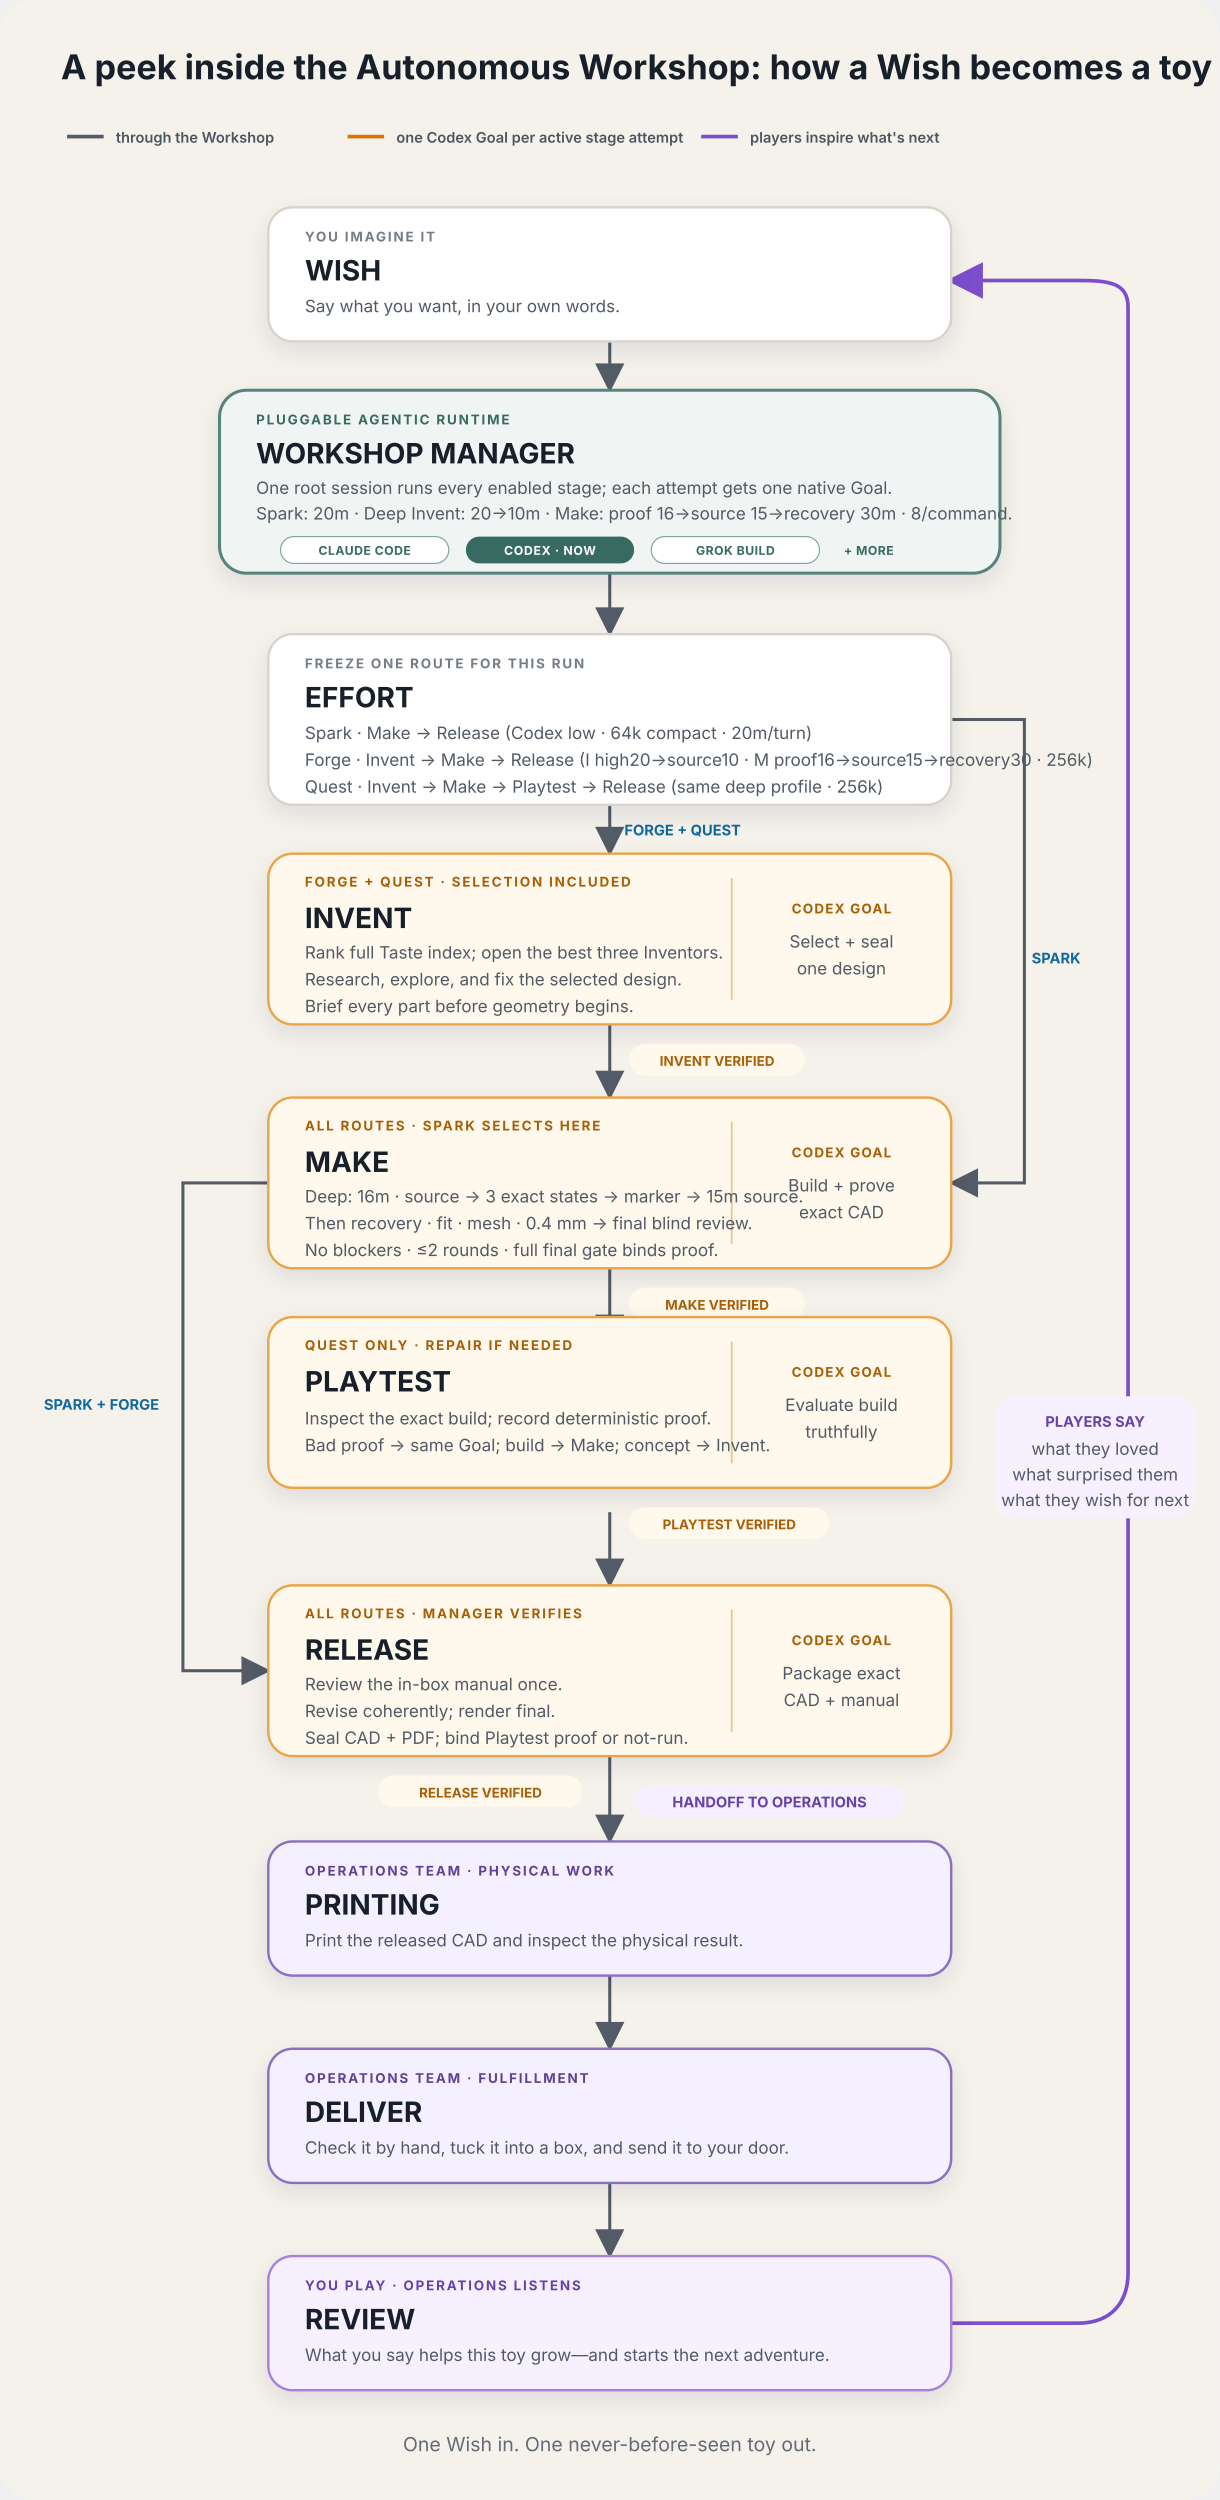
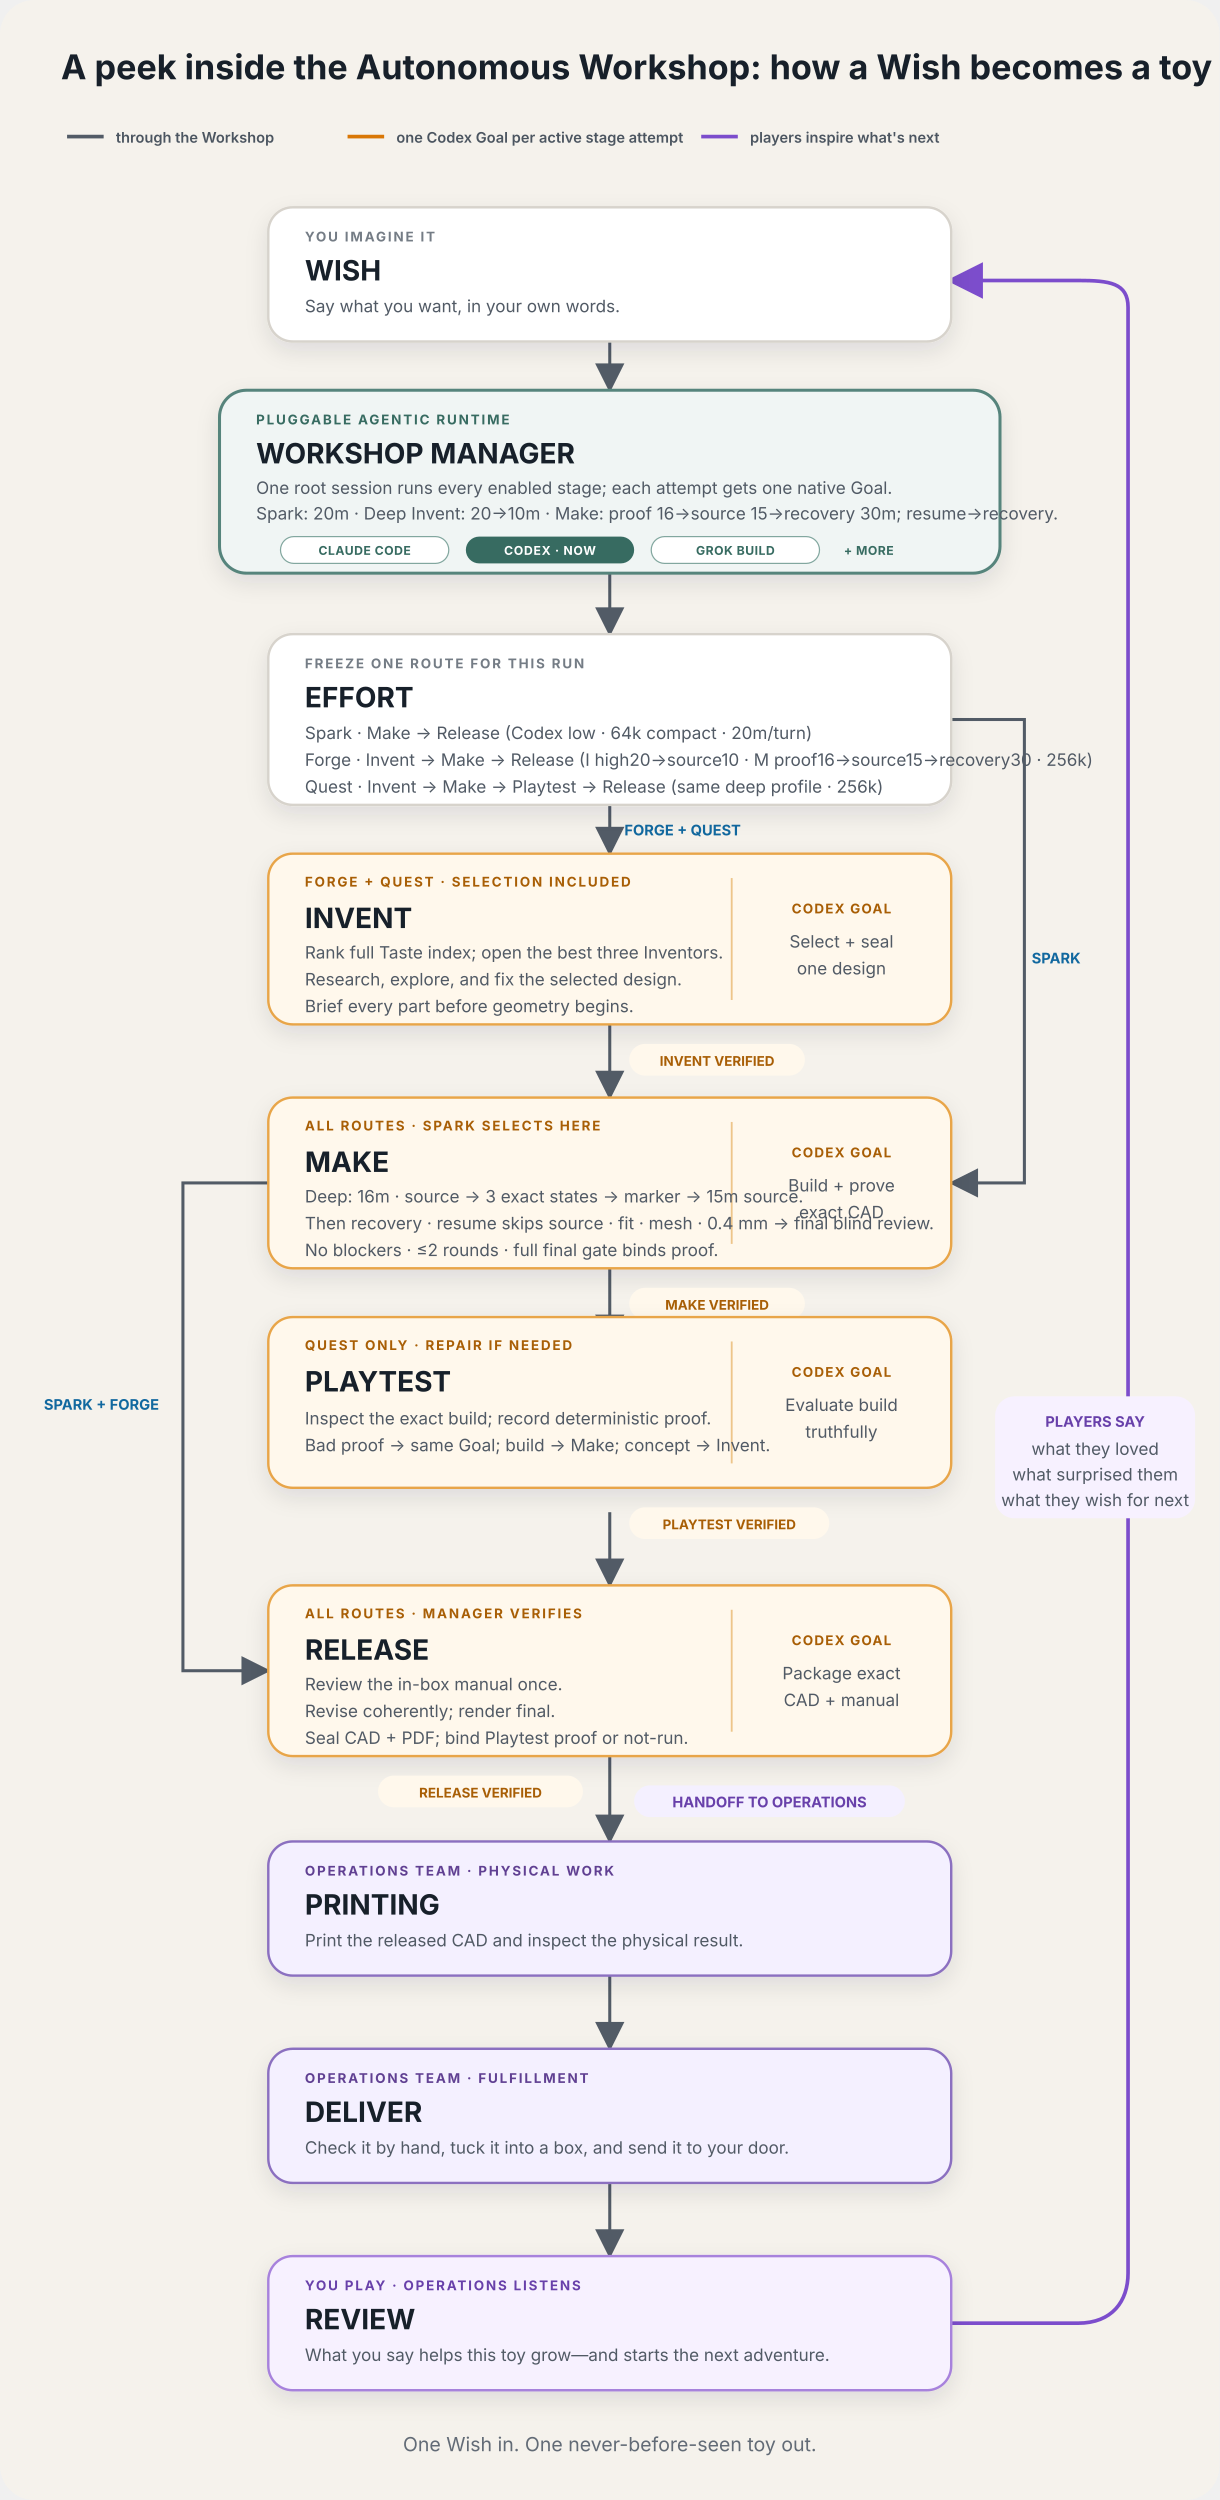
<svg xmlns="http://www.w3.org/2000/svg" viewBox="0 0 1000 2050" role="img" aria-labelledby="title description">
  <defs>
    <filter id="shadow" x="-20%" y="-20%" width="140%" height="160%">
      <feDropShadow dx="0" dy="7" stdDeviation="9" flood-color="#17202a" flood-opacity="0.10" />
    </filter>
    <marker id="arrow-main" viewBox="0 0 12 12" markerWidth="24" markerHeight="24" refX="11" refY="6" orient="auto" markerUnits="userSpaceOnUse" overflow="visible">
      <polygon points="0,0 12,6 0,12" fill="#525b66" />
    </marker>
    <marker id="arrow-ai" markerWidth="10" markerHeight="10" refX="8" refY="5" orient="auto" markerUnits="strokeWidth">
      <path d="M 0 0 L 10 5 L 0 10 z" fill="#1675b8" />
    </marker>
    <marker id="arrow-human" markerWidth="10" markerHeight="10" refX="8" refY="5" orient="auto" markerUnits="strokeWidth">
      <path d="M 0 0 L 10 5 L 0 10 z" fill="#7c4dcc" />
    </marker>
    <style>
      .title { font: 700 28px -apple-system, BlinkMacSystemFont, "Segoe UI", sans-serif; fill: #17202a; }
      .subtitle { font: 400 16px -apple-system, BlinkMacSystemFont, "Segoe UI", sans-serif; fill: #626b76; }
      .legend { font: 600 12px -apple-system, BlinkMacSystemFont, "Segoe UI", sans-serif; fill: #4b5560; }
      .node { fill: #ffffff; stroke: #d7d3cc; stroke-width: 2; }
      .node-manager { fill: #f0f5f4; stroke: #56847c; stroke-width: 2.5; }
      .node-internal { fill: #fff8ec; stroke: #e8a548; stroke-width: 2; }
      .node-ai { fill: #eef8ff; stroke: #67aee0; stroke-width: 2; }
      .node-human { fill: #f7f1ff; stroke: #a782dc; stroke-width: 2; }
      .node-ops { fill: #f4f0ff; stroke: #8b6fc0; stroke-width: 2; }
      .eyebrow { font: 700 11px -apple-system, BlinkMacSystemFont, "Segoe UI", sans-serif; letter-spacing: 1.5px; fill: #747c85; }
      .eyebrow-manager { fill: #376b61; }
      .eyebrow-internal { fill: #a85e05; }
      .eyebrow-ai { fill: #11689f; }
      .eyebrow-human { fill: #6840aa; }
      .eyebrow-ops { fill: #604092; }
      .heading { font: 700 23px -apple-system, BlinkMacSystemFont, "Segoe UI", sans-serif; fill: #17202a; }
      .body { font: 400 14px -apple-system, BlinkMacSystemFont, "Segoe UI", sans-serif; fill: #515a65; }
      .pill-now { fill: #376b61; }
      .pill-future { fill: #ffffff; stroke: #82a79f; stroke-width: 1; }
      .pill-now-text { font: 700 10px -apple-system, BlinkMacSystemFont, "Segoe UI", sans-serif; letter-spacing: 0.6px; fill: #ffffff; }
      .pill-future-text { font: 700 10px -apple-system, BlinkMacSystemFont, "Segoe UI", sans-serif; letter-spacing: 0.4px; fill: #376b61; }
      .goal-copy { font: 700 11px -apple-system, BlinkMacSystemFont, "Segoe UI", sans-serif; letter-spacing: 1px; fill: #a85e05; }
      .gate { font: 700 11px -apple-system, BlinkMacSystemFont, "Segoe UI", sans-serif; fill: #a85e05; }
      .gate-ai { font: 700 11px -apple-system, BlinkMacSystemFont, "Segoe UI", sans-serif; fill: #11689f; }
      .edge-label-ai { font: 700 12px -apple-system, BlinkMacSystemFont, "Segoe UI", sans-serif; fill: #11689f; }
      .edge-label-human { font: 700 12px -apple-system, BlinkMacSystemFont, "Segoe UI", sans-serif; fill: #6840aa; }
      .flow { fill: none; stroke: #525b66; stroke-width: 2.5; marker-end: url(#arrow-main); }
      .feedback-ai { fill: none; stroke: #1675b8; stroke-width: 3; marker-end: url(#arrow-ai); }
      .feedback-human { fill: none; stroke: #7c4dcc; stroke-width: 3; marker-end: url(#arrow-human); }
    </style>
  </defs>
  <rect width="1000" height="2050" rx="28" fill="#f5f2ec" />
  <text x="50" y="65" class="title">A peek inside the Autonomous Workshop: how a Wish becomes a toy</text>
  <g transform="translate(55 112)">
    <g>
      <line x1="0" y1="0" x2="30" y2="0" stroke="#525b66" stroke-width="3" />
      <text x="40" y="5" class="legend">through the Workshop</text>
    </g>
    <g transform="translate(230 0)">
      <line x1="0" y1="0" x2="30" y2="0" stroke="#d97706" stroke-width="3" />
      <text x="40" y="5" class="legend">one Codex Goal per active stage attempt</text>
    </g>
    <g transform="translate(520 0)">
      <line x1="0" y1="0" x2="30" y2="0" stroke="#7c4dcc" stroke-width="3" />
      <text x="40" y="5" class="legend">players inspire what's next</text>
    </g>
  </g>
  <path class="flow" d="M 500 280 V 320" />
  <path class="flow" d="M 500 470 V 520" />
  <path class="flow" d="M 500 660 V 700" />
  <path class="flow" d="M 500 840 V 900" />
  <path class="flow" d="M 500 1040 V 1100" />
  <path class="flow" d="M 500 1240 V 1300" />
  <path class="flow" d="M 500 1440 V 1510" />
  <path class="flow" d="M 500 1620 V 1680" />
  <path class="flow" d="M 500 1790 V 1850" />
  <path class="flow" d="M 780 590 H 840 V 970 H 780" />
  <path class="flow" d="M 220 970 H 150 V 1370 H 220" />
  <text x="846" y="790" class="edge-label-ai">SPARK</text>
  <text x="36" y="1156" class="edge-label-ai">SPARK + FORGE</text>
  <text x="512" y="685" class="edge-label-ai">FORGE + QUEST</text>
  <path class="feedback-human" d="M 780 1905 H 884 C 912 1905, 925 1887, 925 1864 V 252 C 925 232, 910 230, 884 230 H 782" />
  <g>
    <rect x="816" y="1145" width="164" height="100" rx="16" fill="#f7f1ff" />
    <text x="898" y="1170" text-anchor="middle" class="edge-label-human">PLAYERS SAY</text>
    <text x="898" y="1193" text-anchor="middle" class="body">what they loved</text>
    <text x="898" y="1214" text-anchor="middle" class="body">what surprised them</text>
    <text x="898" y="1235" text-anchor="middle" class="body">what they wish for next</text>
  </g>
  <g filter="url(#shadow)">
    <rect class="node" x="220" y="170" width="560" height="110" rx="20" />
  </g>
  <text x="250" y="198" class="eyebrow">YOU IMAGINE IT</text>
  <text x="250" y="230" class="heading">WISH</text>
  <text x="250" y="256" class="body">Say what you want, in your own words.</text>
  <g filter="url(#shadow)">
    <rect class="node-manager" x="180" y="320" width="640" height="150" rx="22" />
  </g>
  <text x="210" y="348" class="eyebrow eyebrow-manager">PLUGGABLE AGENTIC RUNTIME</text>
  <text x="210" y="380" class="heading">WORKSHOP MANAGER</text>
  <text x="210" y="405" class="body">One root session runs every enabled stage; each attempt gets one native Goal.</text>
-   <text x="210" y="426" class="body">Spark: 20m · Deep Invent: 20→10m · Make: proof 16→source 15→recovery 30m · 8/command.</text>
+   <text x="210" y="426" class="body">Spark: 20m · Deep Invent: 20→10m · Make: proof 16→source 15→recovery 30m; resume→recovery.</text>
  <rect x="230" y="440" width="138" height="22" rx="11" class="pill-future" />
  <text x="299" y="455" text-anchor="middle" class="pill-future-text">CLAUDE CODE</text>
  <rect x="382" y="440" width="138" height="22" rx="11" class="pill-now" />
  <text x="451" y="455" text-anchor="middle" class="pill-now-text">CODEX · NOW</text>
  <rect x="534" y="440" width="138" height="22" rx="11" class="pill-future" />
  <text x="603" y="455" text-anchor="middle" class="pill-future-text">GROK BUILD</text>
  <text x="692" y="455" class="pill-future-text">+ MORE</text>
  <g filter="url(#shadow)">
    <rect class="node" x="220" y="520" width="560" height="140" rx="20" />
  </g>
  <text x="250" y="548" class="eyebrow">FREEZE ONE ROUTE FOR THIS RUN</text>
  <text x="250" y="580" class="heading">EFFORT</text>
  <text x="250" y="606" class="body">Spark · Make → Release (Codex low · 64k compact · 20m/turn)</text>
  <text x="250" y="628" class="body">Forge · Invent → Make → Release (I high20→source10 · M proof16→source15→recovery30 · 256k)</text>
  <text x="250" y="650" class="body">Quest · Invent → Make → Playtest → Release (same deep profile · 256k)</text>
  <g filter="url(#shadow)">
    <rect class="node-internal" x="220" y="700" width="560" height="140" rx="20" />
  </g>
  <line x1="600" y1="720" x2="600" y2="820" stroke="#edc58a" stroke-width="1.5" />
  <text x="250" y="727" class="eyebrow eyebrow-internal">FORGE + QUEST · SELECTION INCLUDED</text>
  <text x="250" y="761" class="heading">INVENT</text>
  <text x="250" y="786" class="body">Rank full Taste index; open the best three Inventors.</text>
  <text x="250" y="808" class="body">Research, explore, and fix the selected design.</text>
  <text x="250" y="830" class="body">Brief every part before geometry begins.</text>
  <text x="690" y="749" text-anchor="middle" class="goal-copy">CODEX GOAL</text>
  <text x="690" y="777" text-anchor="middle" class="body">Select + seal</text>
  <text x="690" y="799" text-anchor="middle" class="body">one design</text>
  <rect x="516" y="856" width="144" height="26" rx="13" fill="#fff8ec" />
  <text x="588" y="874" text-anchor="middle" class="gate">INVENT VERIFIED</text>
  <g filter="url(#shadow)">
    <rect class="node-internal" x="220" y="900" width="560" height="140" rx="20" />
  </g>
  <line x1="600" y1="920" x2="600" y2="1020" stroke="#edc58a" stroke-width="1.5" />
  <text x="250" y="927" class="eyebrow eyebrow-internal">ALL ROUTES · SPARK SELECTS HERE</text>
  <text x="250" y="961" class="heading">MAKE</text>
  <text x="250" y="986" class="body">Deep: 16m · source → 3 exact states → marker → 15m source.</text>
-   <text x="250" y="1008" class="body">Then recovery · fit · mesh · 0.4 mm → final blind review.</text>
+   <text x="250" y="1008" class="body">Then recovery · resume skips source · fit · mesh · 0.4 mm → final blind review.</text>
  <text x="250" y="1030" class="body">No blockers · ≤2 rounds · full final gate binds proof.</text>
  <text x="690" y="949" text-anchor="middle" class="goal-copy">CODEX GOAL</text>
  <text x="690" y="977" text-anchor="middle" class="body">Build + prove</text>
  <text x="690" y="999" text-anchor="middle" class="body">exact CAD</text>
  <rect x="516" y="1056" width="144" height="26" rx="13" fill="#fff8ec" />
  <text x="588" y="1074" text-anchor="middle" class="gate">MAKE VERIFIED</text>
  <g filter="url(#shadow)">
    <rect class="node-internal" x="220" y="1080" width="560" height="140" rx="20" />
  </g>
  <line x1="600" y1="1100" x2="600" y2="1200" stroke="#edc58a" stroke-width="1.5" />
  <text x="250" y="1107" class="eyebrow eyebrow-internal">QUEST ONLY · REPAIR IF NEEDED</text>
  <text x="250" y="1141" class="heading">PLAYTEST</text>
  <text x="250" y="1168" class="body">Inspect the exact build; record deterministic proof.</text>
  <text x="250" y="1190" class="body">Bad proof → same Goal; build → Make; concept → Invent.</text>
  <text x="690" y="1129" text-anchor="middle" class="goal-copy">CODEX GOAL</text>
  <text x="690" y="1157" text-anchor="middle" class="body">Evaluate build</text>
  <text x="690" y="1179" text-anchor="middle" class="body">truthfully</text>
  <rect x="516" y="1236" width="164" height="26" rx="13" fill="#fff8ec" />
  <text x="598" y="1254" text-anchor="middle" class="gate">PLAYTEST VERIFIED</text>
  <g filter="url(#shadow)">
    <rect class="node-internal" x="220" y="1300" width="560" height="140" rx="20" />
  </g>
  <line x1="600" y1="1320" x2="600" y2="1420" stroke="#edc58a" stroke-width="1.5" />
  <text x="250" y="1327" class="eyebrow eyebrow-internal">ALL ROUTES · MANAGER VERIFIES</text>
  <text x="250" y="1361" class="heading">RELEASE</text>
  <text x="250" y="1386" class="body">Review the in-box manual once.</text>
  <text x="250" y="1408" class="body">Revise coherently; render final.</text>
  <text x="250" y="1430" class="body">Seal CAD + PDF; bind Playtest proof or not-run.</text>
  <text x="690" y="1349" text-anchor="middle" class="goal-copy">CODEX GOAL</text>
  <text x="690" y="1377" text-anchor="middle" class="body">Package exact</text>
  <text x="690" y="1399" text-anchor="middle" class="body">CAD + manual</text>
  <rect x="310" y="1456" width="168" height="26" rx="13" fill="#fff8ec" />
  <text x="394" y="1474" text-anchor="middle" class="gate">RELEASE VERIFIED</text>
  <rect x="520" y="1464" width="222" height="26" rx="13" fill="#f4f0ff" />
  <text x="631" y="1482" text-anchor="middle" class="edge-label-human">HANDOFF TO OPERATIONS</text>
  <g filter="url(#shadow)">
    <rect class="node-ops" x="220" y="1510" width="560" height="110" rx="20" />
  </g>
  <text x="250" y="1538" class="eyebrow eyebrow-ops">OPERATIONS TEAM · PHYSICAL WORK</text>
  <text x="250" y="1570" class="heading">PRINTING</text>
  <text x="250" y="1596" class="body">Print the released CAD and inspect the physical result.</text>
  <g filter="url(#shadow)">
    <rect class="node-ops" x="220" y="1680" width="560" height="110" rx="20" />
  </g>
  <text x="250" y="1708" class="eyebrow eyebrow-ops">OPERATIONS TEAM · FULFILLMENT</text>
  <text x="250" y="1740" class="heading">DELIVER</text>
  <text x="250" y="1766" class="body">Check it by hand, tuck it into a box, and send it to your door.</text>
  <g filter="url(#shadow)">
    <rect class="node-human" x="220" y="1850" width="560" height="110" rx="20" />
  </g>
  <text x="250" y="1878" class="eyebrow eyebrow-human">YOU PLAY · OPERATIONS LISTENS</text>
  <text x="250" y="1910" class="heading">REVIEW</text>
  <text x="250" y="1936" class="body">What you say helps this toy grow—and starts the next adventure.</text>
  <text x="500" y="2010" text-anchor="middle" class="subtitle">One Wish in. One never-before-seen toy out.</text>
</svg>
